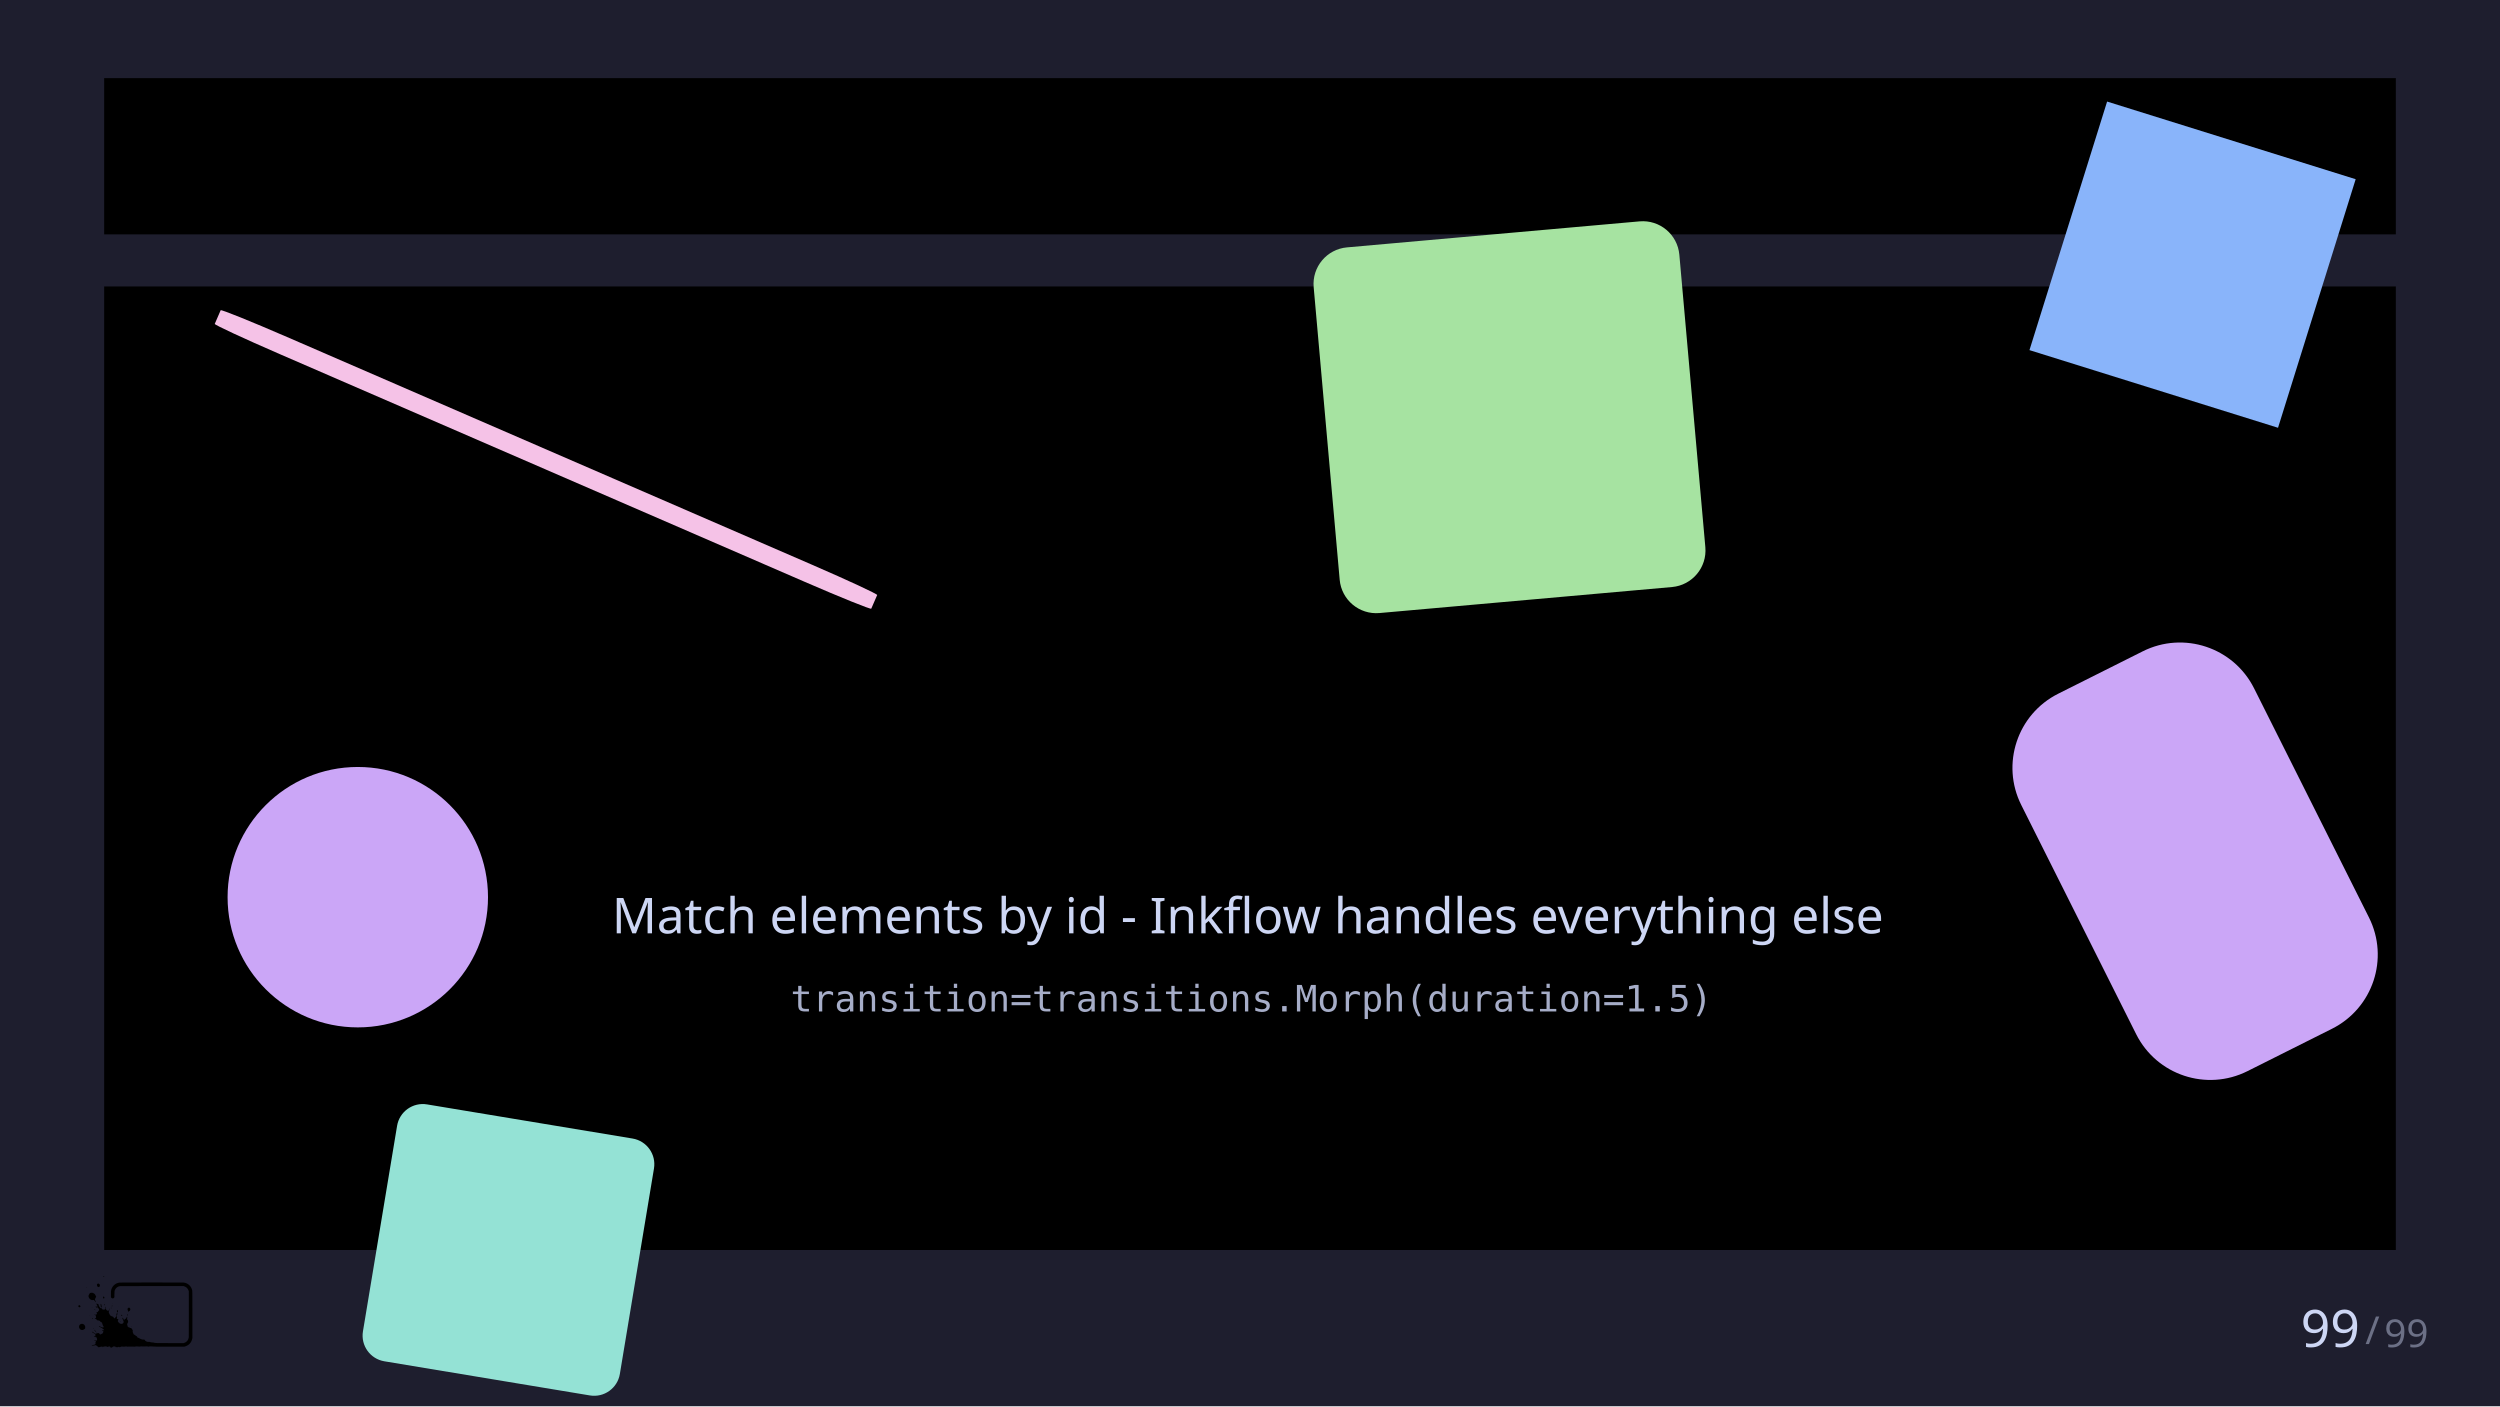
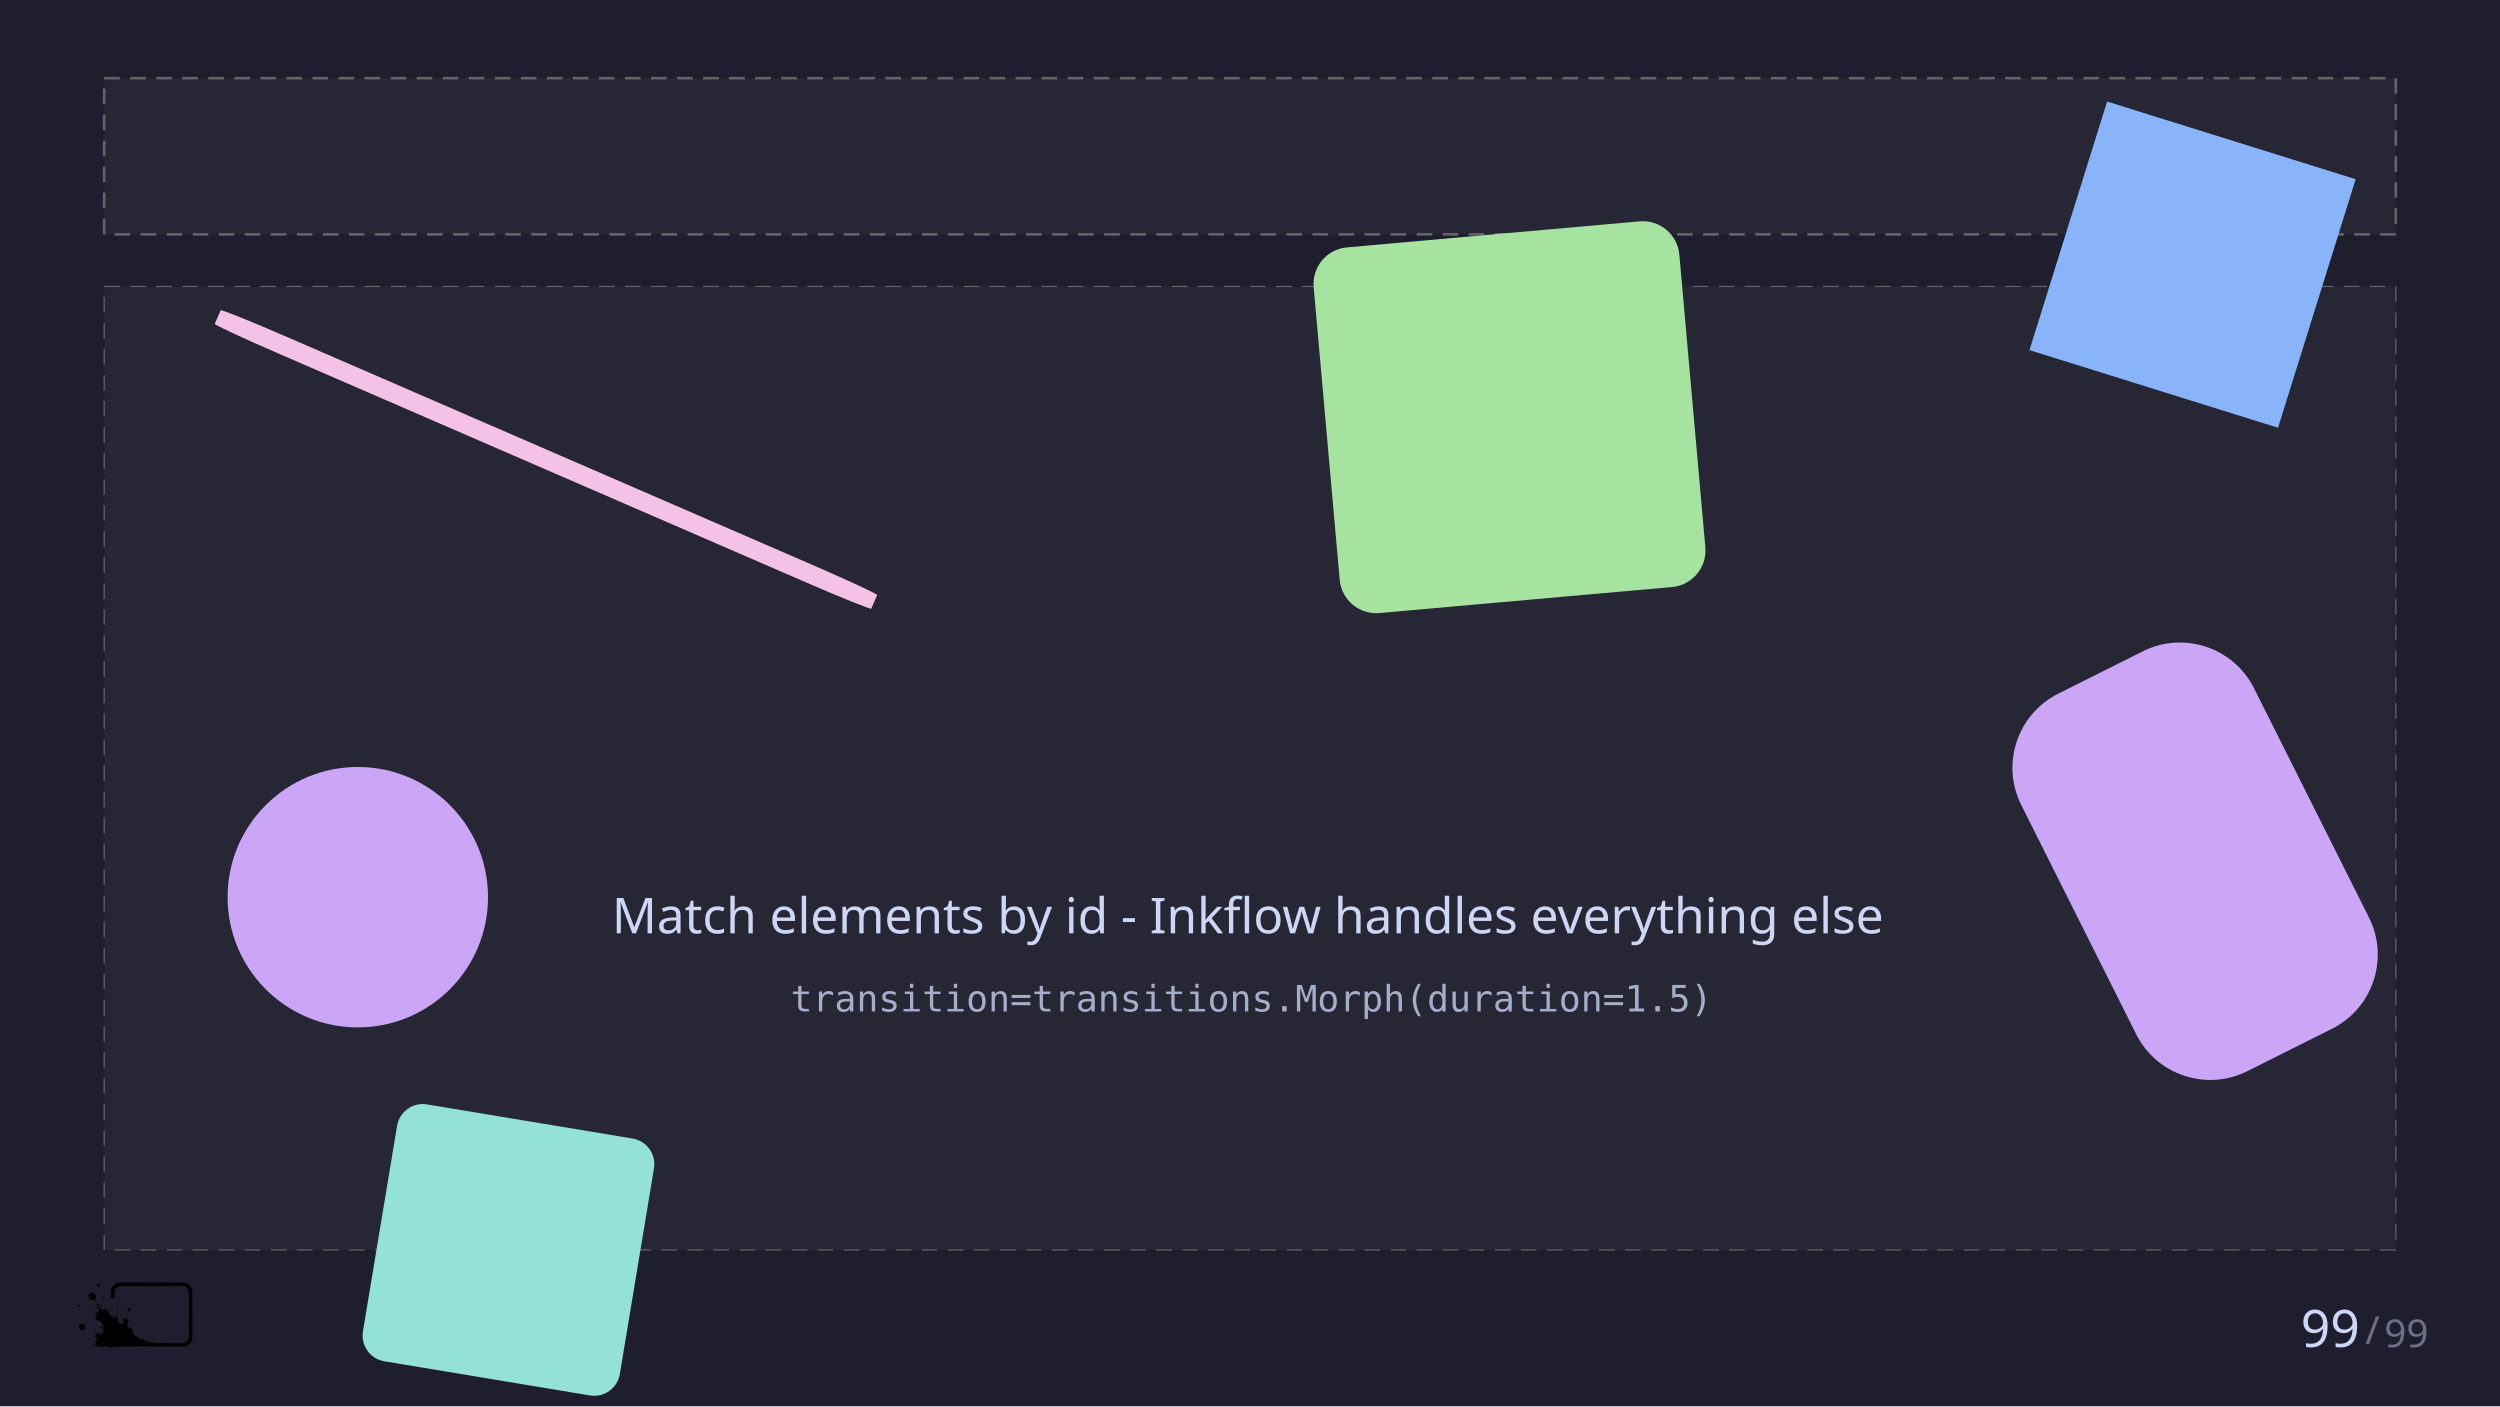
<svg xmlns="http://www.w3.org/2000/svg" xmlns:ns1="urn:inkflow" ns1:parent="content" viewBox="0 0 1920 1080" width="1920" height="1080" version="1.1" id="svg12">
  <g ns1:layout-src="./base" ns1:layout-hash="0e0184e9">
    <defs />
    <rect width="1920" height="1080" class="inkflow-fill-bg" />
  </g>
  <g ns1:layout-src="./numbered" ns1:layout-hash="6a4a92fb">
    <defs />
    <text id="zone-slide-number" x="1812.359" y="1034.438" class="inkflow-fill-text-muted inkflow-fill-text inkflow-fill-code-text" text-anchor="end" font-size="39.664px" font-family="sans-serif" style="stroke-width: 1.417">99</text>
    <text id="zone-slide-total" x="1831.157" y="1034.58" class="inkflow-fill-text-muted inkflow-fill-grey" font-size="29.64px" font-family="sans-serif" style="stroke-width: 1.059">99</text>
    <text id="text1" x="1816.518" y="1032.25" class="inkflow-fill-text-muted inkflow-fill-grey" font-size="29.64px" font-family="sans-serif" style="stroke-width: 1.059">/</text>
  </g>
  <g ns1:layout-src="./title" ns1:layout-hash="55fe2bf2">
    <defs />
    <rect id="zone-title" x="80" y="60" width="1760" height="120" />
  </g>
  <g ns1:layout-src="content" ns1:layout-hash="d783db6f">
    <defs />
    <rect id="zone-content" x="80" y="220" width="1760" height="740" style="stroke-width:0.943" />
  </g>
  <defs id="defs6">
    <style id="inkflow-preview">.inkflow-fill-bg { fill: #1e1e2e; }
.inkflow-stroke-bg { stroke: #1e1e2e; }
.inkflow-fill-surface { fill: #313244; }
.inkflow-stroke-surface { stroke: #313244; }
.inkflow-fill-border { fill: #585b70; }
.inkflow-stroke-border { stroke: #585b70; }
.inkflow-fill-text { fill: #cdd6f4; }
.inkflow-stroke-text { stroke: #cdd6f4; }
.inkflow-fill-text-muted { fill: #a6adc8; }
.inkflow-stroke-text-muted { stroke: #a6adc8; }
.inkflow-fill-accent { fill: #cba6f7; }
.inkflow-stroke-accent { stroke: #cba6f7; }
.inkflow-fill-accent-fg { fill: #11111b; }
.inkflow-stroke-accent-fg { stroke: #11111b; }
.inkflow-fill-code-bg { fill: #181825; }
.inkflow-stroke-code-bg { stroke: #181825; }
.inkflow-fill-code-text { fill: #cdd6f4; }
.inkflow-stroke-code-text { stroke: #cdd6f4; }
.inkflow-fill-red { fill: #f38ba8; }
.inkflow-stroke-red { stroke: #f38ba8; }
.inkflow-fill-orange { fill: #fab387; }
.inkflow-stroke-orange { stroke: #fab387; }
.inkflow-fill-yellow { fill: #f9e2af; }
.inkflow-stroke-yellow { stroke: #f9e2af; }
.inkflow-fill-green { fill: #a6e3a1; }
.inkflow-stroke-green { stroke: #a6e3a1; }
.inkflow-fill-teal { fill: #94e2d5; }
.inkflow-stroke-teal { stroke: #94e2d5; }
.inkflow-fill-blue { fill: #89b4fa; }
.inkflow-stroke-blue { stroke: #89b4fa; }
.inkflow-fill-purple { fill: #cba6f7; }
.inkflow-stroke-purple { stroke: #cba6f7; }
.inkflow-fill-pink { fill: #f5c2e7; }
.inkflow-stroke-pink { stroke: #f5c2e7; }
.inkflow-fill-grey { fill: #6c7086; }
- .inkflow-stroke-grey { stroke: #6c7086; }</style>
+ .inkflow-stroke-grey { stroke: #6c7086; }
+ #zone-title, #zone-content { fill: #808080; fill-opacity: 0.08; stroke: #808080; stroke-opacity: 0.7; stroke-width: 2; stroke-dasharray: 12 8; }</style>
  </defs>
  <g id="g7" transform="rotate(17.34739,1808.413,5031.321)" class="inkflow-fill-text inkflow-fill-code-text">
    <rect id="shape-fade" x="150" y="360" width="200" height="200" rx="0" class="inkflow-fill-blue inkflow-fill-text inkflow-fill-code-text" />
  </g>
  <g id="g8" transform="rotate(-26.628,1555.877,-1922.06)" class="inkflow-fill-accent inkflow-fill-purple">
    <rect id="shape-slide" x="414.15" y="283.526" width="200" height="324.271" rx="63.7" class="inkflow-fill-green inkflow-fill-accent inkflow-fill-purple" style="stroke-width: 1.273" />
  </g>
  <g id="g9" transform="matrix(1.404144,-0.1248408,0.1248408,1.404144,-52.32761,-222.8728)" class="inkflow-fill-green">
    <rect id="shape-scale" x="722" y="360" width="200" height="200" rx="20" class="inkflow-fill-yellow inkflow-fill-green" />
  </g>
  <g id="g10" transform="matrix(2.521003,1.093592,-0.02840859,0.06548893,-2360.901,-888.9629)" class="inkflow-fill-blue">
    <rect id="shape-bounce" x="1008" y="360" width="200" height="200" rx="20" class="inkflow-fill-pink inkflow-fill-blue" />
  </g>
  <g id="g11" transform="rotate(9.430424,-2138.319,-5373.146)" class="inkflow-fill-orange">
    <rect id="shape-highlight" x="1294" y="360" width="200" height="200" rx="20" class="inkflow-fill-teal inkflow-fill-orange" />
  </g>
  <g id="g12" transform="translate(-1405.213,229.0393)" class="inkflow-fill-red">
    <rect id="shape-flicker" x="1580" y="360" width="200" height="200" rx="100" class="inkflow-fill-purple inkflow-fill-red" />
  </g>
  <text x="958.281" y="716.814" text-anchor="middle" font-family="sans-serif" font-size="38px" class="inkflow-fill-text" id="text13">Match elements by id - Inkflow handles everything else</text>
  <text x="961.151" y="776.814" text-anchor="middle" font-family="monospace" font-size="28px" class="inkflow-fill-text-muted" id="text14">transition=transitions.Morph(duration=1.5)</text>
  <g ns1:overlay-src="footer" ns1:overlay-hash="f664c57d">
    <defs />
    <g class="inkflow-demo-logo-mark" transform="matrix(0.7161682,0,0,0.7161682,43.00572,966.5546)" id="demo-logo-mark">
      <g transform="translate(-148.5314,-96.87841)">
        <g transform="translate(3.746808,2.274717)">
          <path style="fill-opacity:1;stroke-width:0.372" d="m 203.569,189.978 c -0.189,-0.105 -0.434,-0.191 -0.544,-0.191 h -0.201 l 0.036,-0.375 c 0.048,-0.499 -0.137,-0.658 -0.611,-0.527 -0.191,0.053 -0.516,0.076 -0.721,0.051 -0.281,-0.034 -0.516,0.028 -0.954,0.25 l -0.582,0.295 -0.288,-0.167 c -0.858,-0.497 -0.907,-0.511 -1.749,-0.51 -0.46,3.7e-4 -1.081,0.066 -1.379,0.146 -0.298,0.08 -0.665,0.146 -0.816,0.147 -0.211,7.4e-4 -0.323,0.085 -0.486,0.361 l -0.212,0.36 -0.154,-0.237 c -0.085,-0.13 -0.248,-0.334 -0.364,-0.452 l -0.211,-0.215 -0.528,0.14 c -0.29,0.077 -0.763,0.141 -1.052,0.142 -0.38,7.4e-4 -0.64,0.069 -0.943,0.247 -0.231,0.135 -0.629,0.274 -0.885,0.31 l -0.466,0.064 -0.363,-0.344 c -0.2,-0.189 -0.585,-0.494 -0.856,-0.677 -0.271,-0.184 -0.722,-0.545 -1.003,-0.803 -0.359,-0.33 -0.594,-0.469 -0.79,-0.469 -0.652,0 -1.99,0.215 -2.527,0.405 -0.97,0.345 -2.362,0.082 -1.633,-0.308 0.11,-0.059 0.542,-0.17 0.96,-0.247 1.612,-0.297 2.119,-0.44 2.452,-0.694 0.488,-0.373 0.58,-0.629 0.441,-1.232 -0.178,-0.773 -0.148,-0.949 0.23,-1.327 0.454,-0.454 0.444,-0.677 -0.043,-0.925 -0.213,-0.109 -0.415,-0.243 -0.45,-0.299 -0.098,-0.158 -0.75,-0.459 -1.154,-0.532 -0.201,-0.036 -0.392,-0.109 -0.424,-0.161 -0.109,-0.177 0.784,-0.093 1.233,0.115 0.244,0.113 0.731,0.227 1.083,0.254 l 0.64,0.048 0.285,-0.301 c 0.393,-0.415 0.465,-1.123 0.17,-1.687 -0.115,-0.221 -0.209,-0.579 -0.209,-0.797 0,-0.596 -0.287,-0.802 -1.542,-1.108 -0.79,-0.193 -1.118,-0.322 -1.329,-0.524 -0.404,-0.387 -0.365,-0.509 0.139,-0.431 0.23,0.036 0.515,0.117 0.634,0.181 0.118,0.064 0.329,0.117 0.468,0.117 0.29,0 0.329,-0.196 0.119,-0.599 -0.112,-0.214 -0.112,-0.284 6e-4,-0.437 0.173,-0.237 0.171,-0.773 -0.005,-1.11 -0.216,-0.416 -0.544,-0.671 -1.289,-1.004 -1.102,-0.492 -2.597,-1.555 -2.472,-1.757 0.089,-0.144 0.518,-0.151 0.605,-0.009 0.036,0.058 0.338,0.236 0.67,0.396 0.333,0.16 1.018,0.599 1.523,0.976 0.504,0.377 1.09,0.737 1.3,0.8 l 0.383,0.115 0.26,-0.17 c 0.143,-0.094 0.348,-0.369 0.456,-0.613 l 0.196,-0.443 -0.18,-0.214 c -0.099,-0.117 0.05,-0.003 0.332,0.254 l 0.513,0.468 h 0.408 c 0.224,0 0.531,-0.073 0.682,-0.162 0.151,-0.089 0.343,-0.136 0.425,-0.105 0.083,0.032 0.313,0.349 0.512,0.705 0.522,0.933 0.819,1.105 1.314,0.758 0.144,-0.101 0.423,-0.213 0.62,-0.249 0.197,-0.036 0.525,-0.197 0.727,-0.358 0.203,-0.161 0.446,-0.293 0.54,-0.293 0.221,0 0.353,-0.169 0.436,-0.557 0.036,-0.171 0.219,-0.525 0.405,-0.787 0.186,-0.262 0.339,-0.552 0.339,-0.644 0,-0.092 -0.166,-0.292 -0.368,-0.443 -0.367,-0.275 -0.784,-0.712 -0.951,-0.997 -0.063,-0.107 -0.025,-0.201 0.134,-0.33 0.333,-0.27 0.69,-0.22 1.175,0.166 0.335,0.266 0.463,0.319 0.566,0.233 0.303,-0.251 0.06,-0.973 -0.327,-0.973 -0.083,0 -0.469,-0.308 -0.858,-0.685 -0.389,-0.377 -0.86,-0.751 -1.048,-0.83 -0.188,-0.08 -0.495,-0.259 -0.683,-0.4 -0.188,-0.14 -0.52,-0.303 -0.738,-0.361 -0.349,-0.093 -0.611,-0.253 -1.45,-0.883 -0.159,-0.119 -0.192,-0.217 -0.141,-0.418 0.102,-0.408 0.36,-0.327 1.235,0.388 l 0.797,0.651 0.425,-0.064 c 0.341,-0.051 0.475,-0.025 0.677,0.135 0.608,0.478 1.47,0.498 1.679,0.038 0.173,-0.379 -0.052,-1.099 -0.457,-1.461 -0.182,-0.162 -0.362,-0.439 -0.4,-0.614 -0.038,-0.175 -0.111,-0.344 -0.161,-0.375 -0.05,-0.031 -0.091,-0.28 -0.091,-0.554 0,-0.413 -0.05,-0.556 -0.295,-0.835 -0.176,-0.201 -0.295,-0.446 -0.295,-0.61 0,-0.327 -0.098,-0.461 -0.73,-1 -0.395,-0.336 -0.543,-0.405 -0.803,-0.375 l -0.319,0.037 -0.056,-0.352 c -0.083,-0.519 -0.349,-0.749 -0.962,-0.829 -0.289,-0.038 -0.678,-0.158 -0.863,-0.267 -0.268,-0.157 -0.434,-0.185 -0.804,-0.134 -0.579,0.08 -0.818,-0.039 -1.07,-0.534 -0.106,-0.208 -0.331,-0.495 -0.5,-0.637 l -0.307,-0.259 h -0.788 c -0.561,0 -0.777,-0.033 -0.75,-0.116 0.045,-0.135 0.183,-0.218 0.686,-0.416 0.236,-0.093 0.455,-0.288 0.626,-0.559 l 0.263,-0.417 -0.069,-0.452 c -0.038,-0.249 -0.076,-0.723 -0.086,-1.053 -0.019,-0.7 -0.102,-0.826 -0.852,-1.299 -0.6,-0.379 -0.985,-0.701 -0.985,-0.825 0,-0.19 0.477,-0.057 0.94,0.262 0.274,0.189 0.635,0.37 0.801,0.404 l 0.303,0.061 0.504,-0.768 c 0.277,-0.423 0.504,-0.862 0.504,-0.977 0,-0.115 -0.155,-0.427 -0.345,-0.694 -0.407,-0.572 -0.445,-0.785 -0.123,-0.686 0.122,0.037 0.425,0.092 0.673,0.121 l 0.452,0.053 0.213,-0.27 c 0.117,-0.149 0.213,-0.363 0.213,-0.475 0,-0.124 0.238,-0.426 0.605,-0.767 l 0.605,-0.562 -0.056,-0.622 c -0.045,-0.5 -0.104,-0.661 -0.297,-0.82 -0.132,-0.109 -0.298,-0.309 -0.368,-0.445 -0.571,-1.105 -1.749,-1.704 -1.938,-0.984 -0.065,0.247 -0.136,0.246 -0.451,-0.002 -0.402,-0.316 -0.678,-0.831 -0.603,-1.127 0.052,-0.207 0.105,-0.244 0.274,-0.191 0.116,0.036 0.338,0.173 0.495,0.304 0.385,0.322 0.929,0.286 1.131,-0.075 0.194,-0.347 0.09,-0.68 -0.382,-1.225 -0.216,-0.25 -0.393,-0.529 -0.393,-0.621 -3e-5,-0.091 -0.091,-0.406 -0.202,-0.698 -0.128,-0.337 -0.168,-0.566 -0.108,-0.625 0.158,-0.158 0.705,0.027 0.974,0.329 0.196,0.22 0.34,0.286 0.625,0.286 0.492,0 0.68,0.205 0.68,0.744 0,0.579 0.263,1.24 0.822,2.069 1.006,1.491 1.126,1.597 1.598,1.418 0.414,-0.157 0.521,-0.114 0.729,0.293 0.109,0.214 0.471,0.609 0.804,0.879 l 0.606,0.49 0.995,-0.022 c 0.556,-0.013 1.092,-0.075 1.215,-0.143 0.142,-0.078 0.274,-0.308 0.374,-0.652 l 0.154,-0.531 -0.152,-0.365 c -0.169,-0.405 -0.21,-1.621 -0.054,-1.621 0.054,0 0.099,0.095 0.099,0.21 0,0.115 0.083,0.348 0.185,0.517 0.102,0.169 0.214,0.551 0.25,0.849 0.175,1.443 0.467,1.964 1.472,2.63 0.923,0.611 1.679,0.515 1.898,-0.242 0.127,-0.438 0.691,-1.305 0.85,-1.305 0.051,0 0.068,0.055 0.039,0.123 -0.029,0.068 -0.251,0.633 -0.492,1.255 -0.61,1.574 -0.662,2.1 -0.275,2.757 0.195,0.331 0.489,1.054 0.553,1.36 0.037,0.179 0.214,0.472 0.392,0.65 0.178,0.178 0.353,0.416 0.389,0.528 0.129,0.408 0.446,0.694 0.841,0.761 0.215,0.036 0.553,0.195 0.752,0.353 0.277,0.22 0.464,0.287 0.798,0.287 0.583,0 0.796,0.132 1.007,0.622 0.246,0.572 0.958,1.445 1.178,1.445 0.106,0 0.295,-0.175 0.452,-0.418 0.149,-0.23 0.481,-0.618 0.738,-0.862 0.347,-0.329 0.486,-0.545 0.539,-0.837 0.039,-0.217 0.136,-0.466 0.215,-0.554 0.105,-0.117 0.149,-0.453 0.164,-1.226 l 0.02,-1.065 0.218,-0.218 c 0.12,-0.12 0.245,-0.328 0.279,-0.462 0.045,-0.18 0.11,-0.23 0.25,-0.194 l 0.189,0.049 -0.001,0.752 -0.001,0.752 -0.403,0.738 -0.403,0.738 0.226,0.9 0.226,0.9 -0.124,0.674 -0.124,0.674 0.222,0.18 c 0.17,0.138 0.361,0.174 0.819,0.155 l 0.597,-0.025 0.031,0.21 c 0.017,0.115 -0.105,0.519 -0.271,0.897 -0.391,0.891 -0.392,1.268 -0.006,1.639 0.162,0.156 0.295,0.353 0.295,0.44 0,0.285 0.297,0.587 0.693,0.705 0.292,0.087 0.391,0.169 0.392,0.323 0.002,0.236 0.683,0.846 0.945,0.846 0.095,0 0.314,-0.051 0.487,-0.114 l 0.315,-0.114 0.323,0.23 0.323,0.23 0.288,-0.165 c 0.158,-0.091 0.358,-0.165 0.444,-0.165 0.086,0 0.339,-0.107 0.563,-0.239 0.525,-0.308 0.939,-1.038 0.939,-1.658 0,-0.519 -0.242,-1.266 -0.447,-1.381 -0.094,-0.052 -0.144,-0.238 -0.144,-0.53 v -0.45 l -0.343,-0.314 -0.343,-0.314 -0.049,-0.807 c -0.04,-0.657 -0.022,-0.807 0.093,-0.807 0.201,0 0.798,0.817 0.995,1.361 0.297,0.819 0.619,1.495 0.713,1.495 0.05,0 0.119,-0.137 0.152,-0.304 0.1,-0.499 0.415,-0.838 0.997,-1.074 0.401,-0.163 0.648,-0.351 0.937,-0.714 0.216,-0.271 0.393,-0.535 0.393,-0.585 0,-0.051 0.112,-0.336 0.248,-0.634 0.283,-0.619 0.525,-0.678 0.672,-0.164 0.067,0.234 0.035,0.529 -0.128,1.167 -0.123,0.483 -0.19,0.961 -0.155,1.102 0.068,0.272 0.418,0.783 0.872,1.275 0.24,0.26 0.279,0.368 0.227,0.629 -0.035,0.173 -0.015,0.493 0.043,0.71 l 0.106,0.395 -0.193,0.261 c -0.294,0.398 -0.709,1.256 -0.709,1.467 0,0.103 -0.067,0.243 -0.148,0.311 -0.196,0.162 -0.187,0.288 0.06,0.853 0.127,0.29 0.203,0.658 0.195,0.942 -0.007,0.256 0.039,0.567 0.103,0.689 0.064,0.123 0.145,0.289 0.181,0.371 0.036,0.081 0.2,0.214 0.366,0.295 0.165,0.081 0.34,0.236 0.387,0.345 0.065,0.147 0.211,0.209 0.579,0.247 0.366,0.037 0.599,0.135 0.908,0.383 l 0.415,0.333 0.455,-0.062 0.455,-0.062 0.539,0.566 c 0.317,0.332 0.702,0.891 0.935,1.353 l 0.395,0.788 -0.054,0.832 -0.054,0.832 0.346,0.767 c 0.19,0.422 0.412,0.987 0.492,1.257 0.153,0.516 0.431,0.793 0.796,0.793 0.122,0 0.468,0.218 0.781,0.492 0.309,0.271 0.614,0.492 0.677,0.492 0.063,0 0.238,0.129 0.389,0.287 0.151,0.158 0.392,0.316 0.535,0.351 0.44,0.108 0.676,0.32 0.741,0.664 0.086,0.459 0.293,0.72 0.814,1.026 0.323,0.189 0.57,0.259 0.879,0.247 0.359,-0.014 0.456,0.024 0.59,0.229 0.24,0.366 0.652,0.58 2.011,1.042 l 1.231,0.418 0.923,-0.006 c 1.105,-0.007 1.72,0.199 1.896,0.638 0.06,0.151 0.15,0.363 0.2,0.471 0.093,0.204 1.187,0.917 1.707,1.113 0.78,0.294 1.656,0.42 2.16,0.311 l 0.498,-0.108 0.884,0.303 c 0.899,0.308 2.858,0.57 3.527,0.472 0.194,-0.029 0.465,0.037 0.753,0.181 0.875,0.439 2.122,0.473 17.484,0.479 l 14.179,0.005 0.64,-0.181 c 2.758,-0.779 4.717,-3.139 5.027,-6.057 0.067,-0.63 0.09,-9.087 0.07,-25.123 l -0.031,-24.173 -0.177,-0.591 c -0.725,-2.421 -2.422,-4.112 -4.866,-4.851 l -0.565,-0.171 -33.675,-0.028 c -24.105,-0.02 -33.912,0.003 -34.508,0.08 -2.34,0.305 -4.216,1.629 -5.228,3.69 -0.671,1.366 -0.707,1.604 -0.758,5.071 l -0.046,3.102 -0.184,0.36 c -0.634,1.242 -2.429,1.297 -3.25,0.1 l -0.237,-0.346 -0.03,-3.06 c -0.034,-3.399 0.033,-4.154 0.486,-5.521 1.311,-3.951 4.686,-6.722 8.8,-7.227 1.177,-0.144 67.306,-0.152 68.68,-0.008 4.075,0.427 7.556,3.237 8.842,7.136 0.596,1.807 0.562,0.146 0.562,27.324 v 24.961 l -0.18,0.817 c -0.444,2.02 -1.208,3.581 -2.495,5.097 -1.136,1.339 -3.288,2.65 -5.202,3.17 l -0.985,0.267 -14.228,-7.5e-4 c -15.013,-0.001 -19.266,-0.051 -19.724,-0.232 -0.435,-0.172 -3.852,-0.147 -3.998,0.029 -0.204,0.246 -0.558,0.263 -1.042,0.049 l -0.464,-0.205 -1.393,0.056 c -0.766,0.031 -1.459,0.06 -1.54,0.066 -0.081,0.006 -0.281,0.012 -0.443,0.014 -0.162,0.002 -0.561,0.006 -0.886,0.01 -0.325,0.004 -1.078,-0.029 -1.674,-0.073 -0.901,-0.066 -1.164,-0.052 -1.563,0.084 -0.283,0.097 -0.566,0.134 -0.689,0.091 -0.115,-0.04 -0.786,-0.08 -1.49,-0.089 -0.704,-0.009 -1.494,-0.051 -1.756,-0.092 -0.332,-0.052 -0.727,-0.022 -1.31,0.1 l -0.834,0.175 -1.644,-0.077 c -1.951,-0.091 -3.185,-0.091 -5.214,0.002 l -1.502,0.069 -0.257,-0.168 c -0.214,-0.14 -0.324,-0.151 -0.664,-0.063 -1.156,0.298 -3.467,0.35 -4.346,0.097 -0.349,-0.101 -0.97,0.074 -1.889,0.531 l -0.609,0.303 -0.355,-0.311 c -0.195,-0.171 -0.413,-0.311 -0.485,-0.311 -0.072,0 -0.301,0.136 -0.51,0.301 -0.262,0.208 -0.441,0.282 -0.58,0.24 -0.429,-0.132 -1.009,-0.163 -1.481,-0.079 -0.668,0.119 -0.771,0.082 -1.021,-0.362 -0.249,-0.442 -0.464,-0.542 -0.854,-0.394 -0.167,0.064 -0.542,0.079 -0.949,0.039 l -0.672,-0.066 -0.467,0.467 c -0.441,0.441 -1.208,0.846 -1.58,0.833 -0.093,-0.003 -0.323,-0.092 -0.512,-0.197 z m -15.8,-16.388 c -0.214,-0.131 -0.487,-0.402 -0.608,-0.601 -0.12,-0.199 -0.445,-0.592 -0.723,-0.873 -0.539,-0.546 -0.709,-1.046 -0.378,-1.115 0.182,-0.038 1.206,1.258 1.574,1.991 0.11,0.22 0.292,0.499 0.404,0.621 0.255,0.278 0.216,0.274 -0.269,-0.024 z m 5.361,-0.45 c 0,-0.057 0.044,-0.077 0.099,-0.043 0.054,0.034 0.099,0.08 0.099,0.104 0,0.024 -0.044,0.043 -0.099,0.043 -0.054,0 -0.099,-0.047 -0.099,-0.104 z m -21.17,-2.006 c -0.679,-0.188 -0.992,-0.384 -1.537,-0.96 -1.306,-1.381 -1.292,-3.503 0.032,-4.757 0.515,-0.488 1.451,-0.836 2.243,-0.834 0.522,0.001 1.609,0.392 2.075,0.747 0.542,0.413 1.066,1.283 1.265,2.1 l 0.17,0.7 -0.163,0.491 c -0.107,0.321 -0.141,0.623 -0.099,0.872 l 0.064,0.38 -0.277,0.098 c -0.153,0.054 -0.497,0.28 -0.765,0.502 -0.848,0.703 -1.97,0.95 -3.008,0.662 z m 12.857,-1.393 c -0.085,-0.085 -0.155,-0.218 -0.155,-0.295 0,-0.204 0.334,-0.173 0.536,0.05 0.301,0.332 -0.061,0.565 -0.381,0.245 z m 40.632,-2.423 c 0.07,-0.209 0.355,-0.334 0.478,-0.21 0.062,0.062 0.083,0.16 0.046,0.219 -0.091,0.147 -0.574,0.139 -0.525,-0.009 z m -1.795,-0.672 c 0,-0.054 0.044,-0.099 0.099,-0.099 0.054,0 0.099,0.044 0.099,0.099 0,0.054 -0.044,0.099 -0.099,0.099 -0.054,0 -0.099,-0.044 -0.099,-0.099 z m -9.63,-4.254 c -0.17,-0.17 -0.149,-0.571 0.029,-0.571 0.081,0 0.148,0.011 0.148,0.025 0,0.014 0.041,0.169 0.092,0.345 0.098,0.34 -0.033,0.438 -0.269,0.201 z m -30.046,-3.14 c -0.38,-0.204 -0.541,-0.426 -0.46,-0.637 0.082,-0.213 0.33,-0.172 0.707,0.116 0.218,0.166 0.338,0.341 0.338,0.492 0,0.273 -0.119,0.279 -0.585,0.029 z m -2.992,-3.011 c -0.036,-0.036 -0.066,-0.125 -0.066,-0.197 0,-0.202 0.275,-0.156 0.394,0.066 0.088,0.164 0.075,0.197 -0.079,0.197 -0.101,0 -0.214,-0.03 -0.25,-0.066 z m 34.223,-2.5e-4 c -0.172,-0.069 -0.416,-0.565 -0.416,-0.845 0,-0.295 0.173,-0.468 0.468,-0.468 0.333,0 0.67,0.755 0.502,1.125 -0.11,0.242 -0.278,0.299 -0.554,0.188 z m 5.915,-0.492 c -0.099,-0.258 0.145,-1.236 0.363,-1.453 0.154,-0.154 0.222,-0.171 0.316,-0.077 0.094,0.094 0.094,0.216 0.001,0.564 -0.065,0.244 -0.119,0.529 -0.119,0.632 0,0.198 -0.243,0.498 -0.404,0.498 -0.052,0 -0.123,-0.074 -0.158,-0.164 z m -16.81,-0.492 c -0.035,-0.09 -0.017,-0.21 0.039,-0.266 0.07,-0.07 0.102,-0.019 0.102,0.164 0,0.304 -0.049,0.339 -0.14,0.102 z m 2.356,-2.199 c -0.034,-0.054 -0.014,-0.099 0.043,-0.099 0.057,0 0.104,0.044 0.104,0.099 0,0.054 -0.02,0.099 -0.043,0.099 -0.024,0 -0.071,-0.044 -0.104,-0.099 z m 3.657,-0.594 c 0.038,-0.299 0.004,-0.571 -0.102,-0.824 -0.227,-0.544 -0.208,-1.289 0.039,-1.536 0.444,-0.444 0.844,-0.051 0.96,0.944 l 0.047,0.403 -0.293,0.336 c -0.161,0.185 -0.386,0.513 -0.5,0.73 l -0.207,0.394 z m 11.835,-1.109 c -0.029,-0.449 -0.104,-0.71 -0.272,-0.947 -0.128,-0.18 -0.25,-0.488 -0.271,-0.685 -0.021,-0.197 -0.064,-0.524 -0.095,-0.727 -0.079,-0.519 0.005,-0.76 0.408,-1.174 0.431,-0.442 1.154,-0.719 1.464,-0.56 0.445,0.228 0.858,0.726 1.001,1.207 0.204,0.686 0.186,0.859 -0.162,1.543 l -0.307,0.604 -0.522,0.231 c -0.378,0.167 -0.607,0.354 -0.83,0.679 -0.169,0.246 -0.323,0.448 -0.341,0.448 -0.018,0 -0.051,-0.279 -0.072,-0.62 z m -35.044,-1.308 c -0.071,-0.086 -0.342,-0.263 -0.603,-0.396 -0.281,-0.142 -0.474,-0.307 -0.474,-0.404 0,-0.09 -0.1,-0.272 -0.222,-0.404 l -0.222,-0.24 0.517,0.316 c 0.284,0.174 0.517,0.348 0.517,0.388 0,0.04 0.159,0.258 0.352,0.484 0.194,0.226 0.332,0.412 0.307,0.412 -0.025,0 -0.103,-0.07 -0.174,-0.155 z m 15.312,-1.888 c 0.109,-0.614 0.159,-0.714 0.357,-0.714 0.105,0 0.19,0.024 0.19,0.052 0,0.106 -0.497,1.031 -0.554,1.031 -0.032,0 -0.029,-0.166 0.007,-0.369 z m 2.06,-0.186 c 0.034,-0.251 0.067,-0.639 0.072,-0.862 l 0.01,-0.405 0.141,0.64 c 0.144,0.655 0.076,1.083 -0.172,1.083 -0.079,0 -0.095,-0.14 -0.051,-0.457 z m -21.279,-1.291 c -0.264,-0.257 -0.345,-0.349 -0.179,-0.203 0.166,0.146 0.423,0.311 0.572,0.367 0.149,0.056 0.271,0.147 0.271,0.203 0,0.199 -0.191,0.093 -0.664,-0.367 z m 9.926,0.197 c -0.285,-0.624 -0.415,-1.16 -0.385,-1.588 0.018,-0.25 -0.03,-0.604 -0.106,-0.785 -0.11,-0.262 -0.115,-0.395 -0.024,-0.647 0.063,-0.174 0.115,-0.413 0.115,-0.531 0,-0.148 0.06,-0.215 0.194,-0.215 0.152,0 0.23,0.124 0.359,0.566 0.091,0.311 0.161,0.689 0.157,0.839 -0.004,0.15 0.084,0.479 0.195,0.731 0.163,0.368 0.191,0.573 0.141,1.046 -0.089,0.853 -0.396,1.13 -0.646,0.584 z m -23.754,-0.151 c -0.368,-0.305 -0.869,-0.955 -0.869,-1.129 0,-0.146 0.543,-0.701 0.962,-0.982 l 0.223,-0.15 0.409,0.283 c 0.666,0.461 0.966,0.81 0.966,1.124 0,0.156 -0.055,0.328 -0.123,0.383 -0.068,0.054 -0.284,0.233 -0.481,0.398 -0.422,0.352 -0.726,0.373 -1.088,0.074 z m 35.292,-1.153 0.025,-0.64 h 0.246 c 0.204,0 0.251,0.053 0.276,0.312 0.023,0.237 -0.043,0.391 -0.271,0.64 l -0.302,0.328 z m 7.459,0.246 c 0,-0.081 0.067,-0.148 0.148,-0.148 0.081,0 0.148,0.067 0.148,0.148 0,0.081 -0.067,0.148 -0.148,0.148 -0.081,0 -0.148,-0.067 -0.148,-0.148 z m -15.174,-1.304 c -0.244,-0.57 -0.298,-1.208 -0.109,-1.281 0.234,-0.09 0.443,0.241 0.525,0.832 0.137,0.989 -0.083,1.227 -0.417,0.449 z m 8.38,-1.146 c 0,-0.075 0.067,-0.191 0.148,-0.258 l 0.148,-0.123 v 0.258 c 0,0.164 -0.054,0.258 -0.148,0.258 -0.081,0 -0.148,-0.061 -0.148,-0.136 z m -8.665,-1.292 c 0,-0.081 0.044,-0.148 0.099,-0.148 0.054,0 0.099,0.067 0.099,0.148 0,0.081 -0.044,0.148 -0.099,0.148 -0.054,0 -0.099,-0.067 -0.099,-0.148 z m -9.446,-0.896 c -0.168,-0.141 -0.502,-0.561 -0.742,-0.931 -0.252,-0.389 -0.605,-0.786 -0.835,-0.938 l -0.399,-0.264 -1.009,0.066 -1.009,0.066 -0.591,-0.296 c -0.325,-0.163 -0.64,-0.297 -0.7,-0.299 -0.166,-0.005 -1.005,-0.773 -1.429,-1.31 -0.208,-0.263 -0.425,-0.663 -0.484,-0.89 -0.059,-0.227 -0.197,-0.636 -0.308,-0.91 -0.222,-0.55 -0.217,-0.588 0.263,-1.866 0.174,-0.462 0.385,-0.811 0.641,-1.058 0.241,-0.232 0.407,-0.497 0.447,-0.714 l 0.065,-0.345 h 0.469 c 0.258,0 0.787,-0.072 1.175,-0.159 l 0.705,-0.159 0.562,0.247 c 0.309,0.136 0.717,0.298 0.907,0.36 0.635,0.207 1.508,0.91 1.672,1.345 0.082,0.218 0.293,0.612 0.469,0.875 0.176,0.264 0.32,0.535 0.32,0.603 0,0.068 0.114,0.259 0.253,0.424 0.172,0.205 0.233,0.365 0.19,0.5 -0.035,0.109 -0.097,0.199 -0.139,0.199 -0.099,0 -0.305,0.453 -0.305,0.672 0,0.094 -0.205,0.516 -0.457,0.938 -0.616,1.036 -0.611,1.277 0.06,2.566 0.624,1.198 0.71,1.413 0.598,1.482 -0.048,0.029 -0.224,-0.062 -0.392,-0.204 z m 8.451,-4 c -0.117,-0.229 -0.297,-0.53 -0.401,-0.671 -0.149,-0.202 -0.168,-0.308 -0.091,-0.511 0.122,-0.322 0.489,-0.668 0.707,-0.668 0.237,0 0.9,0.761 0.841,0.966 -0.026,0.092 -0.103,0.366 -0.17,0.61 -0.23,0.835 -0.55,0.934 -0.886,0.274 z m -17.836,-11.058 c -0.307,-0.266 -0.365,-0.572 -0.099,-0.52 0.174,0.034 0.459,0.507 0.402,0.667 -0.017,0.048 -0.154,-0.018 -0.302,-0.146 z m -0.566,-0.933 c 0,-0.054 0.044,-0.099 0.099,-0.099 0.054,0 0.099,0.044 0.099,0.099 0,0.054 -0.044,0.099 -0.099,0.099 -0.054,0 -0.099,-0.044 -0.099,-0.099 z m 13.096,-0.003 c -0.081,-0.054 -0.333,-0.146 -0.56,-0.206 -0.227,-0.059 -0.475,-0.18 -0.553,-0.27 -0.245,-0.284 -0.668,-1.671 -0.597,-1.963 0.141,-0.586 0.411,-0.961 0.85,-1.18 0.662,-0.33 0.877,-0.29 1.524,0.287 0.312,0.278 0.602,0.537 0.644,0.574 0.135,0.12 0.258,1.592 0.152,1.824 -0.054,0.118 -0.228,0.291 -0.387,0.385 -0.159,0.094 -0.36,0.279 -0.446,0.41 -0.166,0.253 -0.382,0.301 -0.626,0.138 z m 5.355,-11.079 c -0.214,-0.327 -0.056,-0.734 0.285,-0.734 0.299,0 0.465,0.175 0.465,0.492 0,0.513 -0.473,0.666 -0.75,0.242 z" />
        </g>
      </g>
    </g>
  </g>
</svg>
